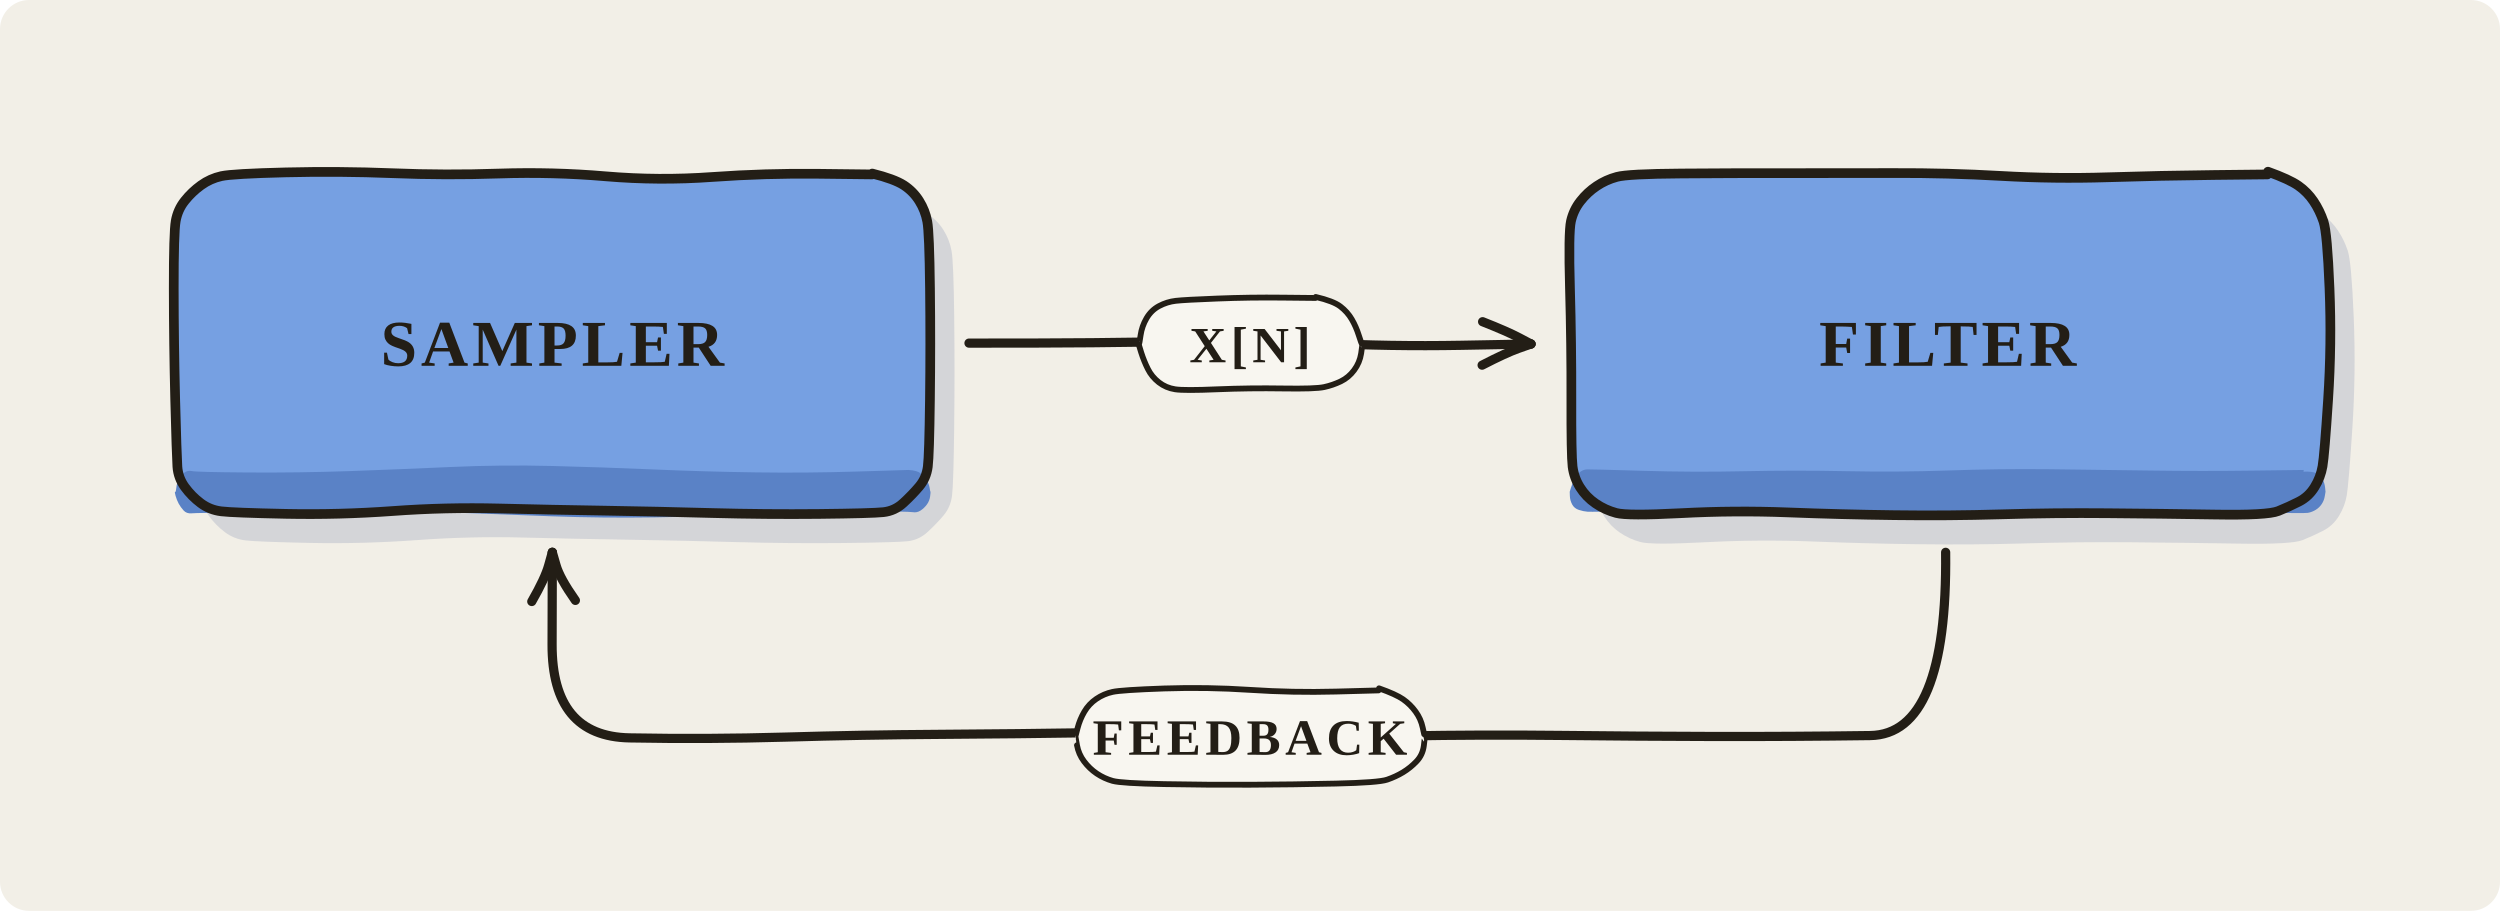
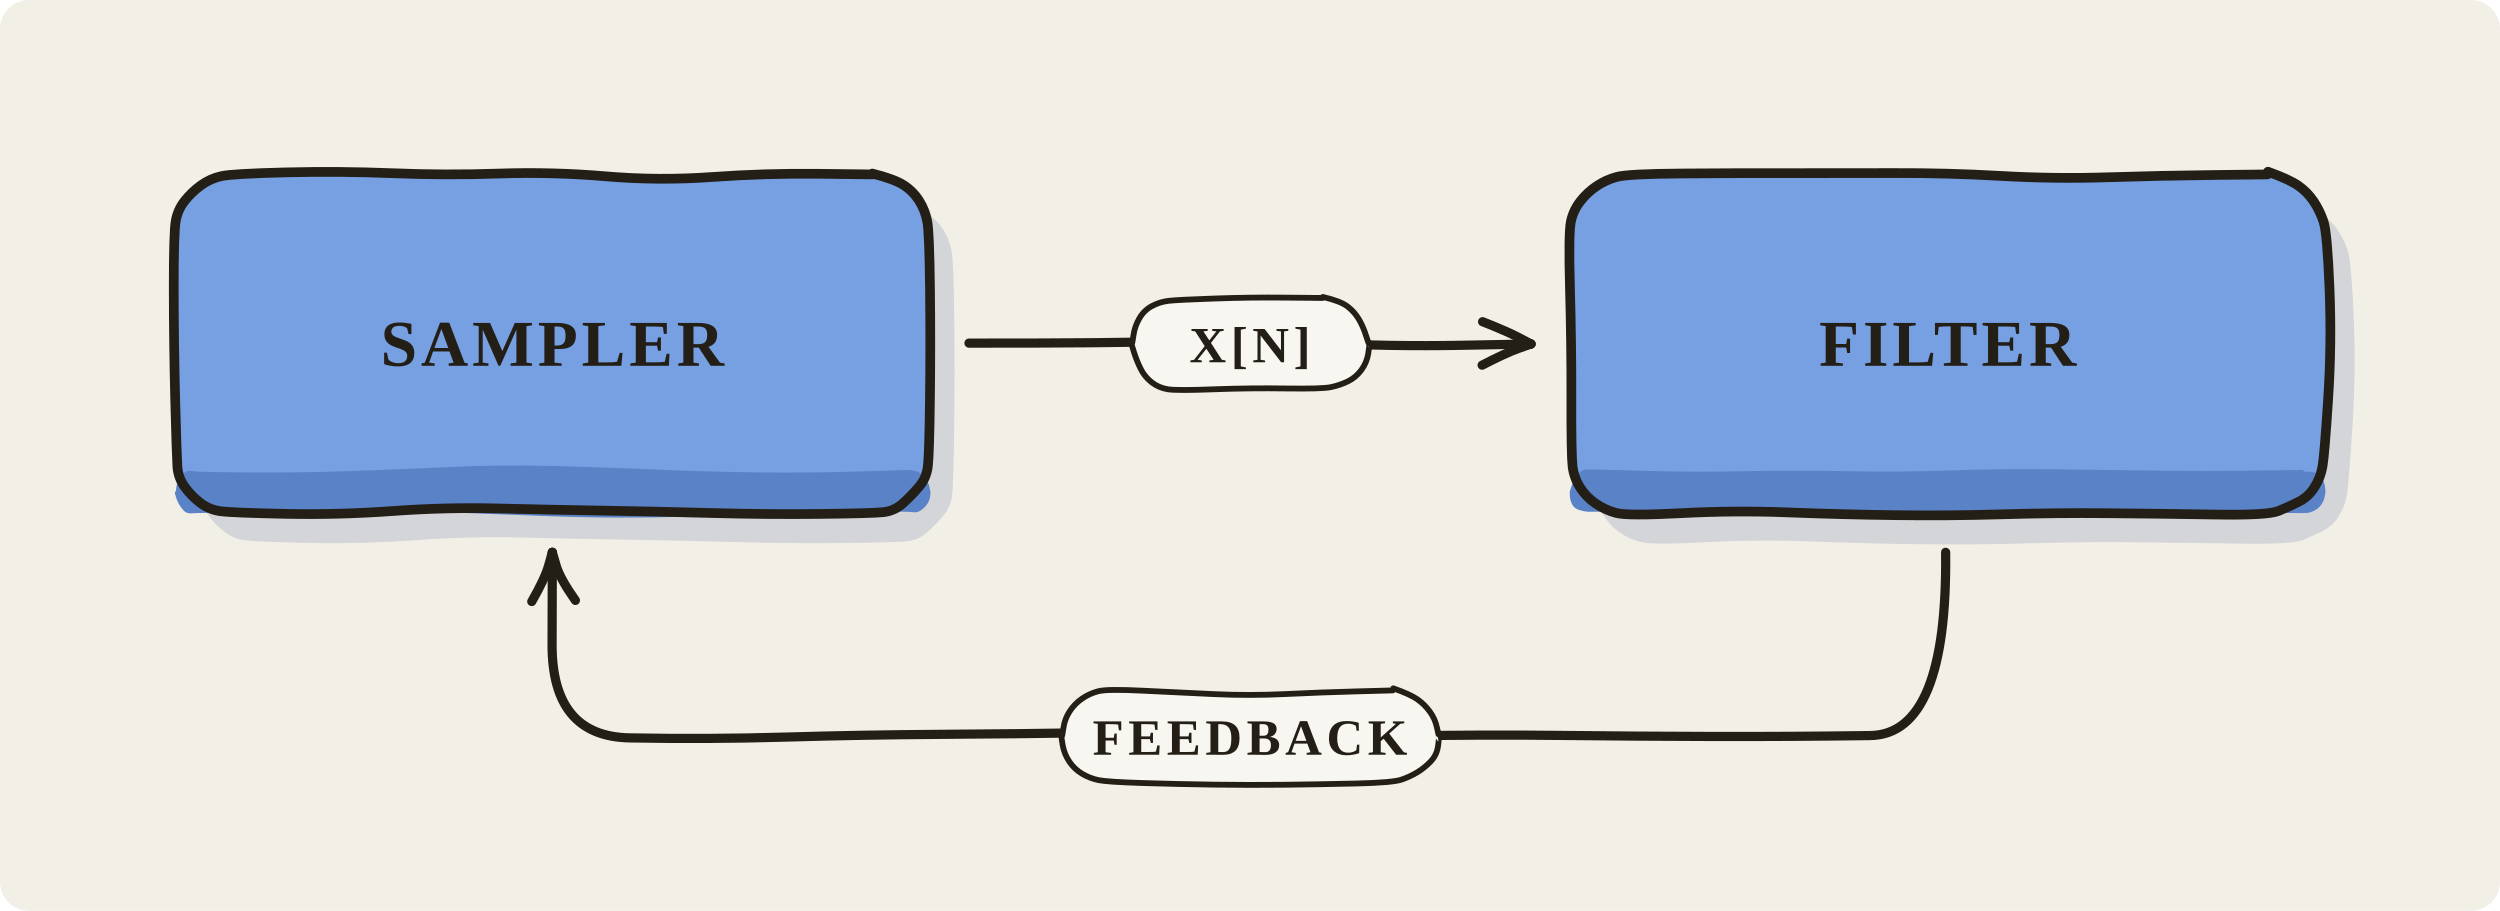
<svg xmlns="http://www.w3.org/2000/svg" viewBox="42.0 42.0 516.0 188.0" width="516" height="188">
  <rect x="42.0" y="42.0" width="516.0" height="188.0" fill="#f2efe7" rx="6" />
  <g transform="translate(14 14)">
    <g class="edge" data-edge="sampler&gt;filter" opacity="1">
      <path class="s" d="M228 98.82Q257 98.85 271.5 98.44Q286 98.03 300.5 98.79Q315 99.54 329.5 99.27L344 99" fill="none" stroke="#231e16" stroke-width="1.9" stroke-linejoin="round" stroke-linecap="round" />
      <path class="s" d="M334.01 94.4Q339.13 96.42 341.56 97.71L344 99" fill="none" stroke="#231e16" stroke-width="1.9" stroke-linejoin="round" stroke-linecap="round" />
      <path class="s" d="M333.91 103.37Q338.8 100.84 341.4 99.92L344 99" fill="none" stroke="#231e16" stroke-width="1.9" stroke-linejoin="round" stroke-linecap="round" />
      <g class="tag">
-         <path class="f" d="M299.56 89.29Q303.21 90.14 304.66 91.26Q306.11 92.37 307.01 93.91Q307.9 95.44 308.46 97.22Q309.02 99 309.13 99.02Q309.24 99.04 308.94 100.95Q308.64 102.86 307.5 104.39Q306.37 105.92 304.74 106.71Q303.1 107.5 301.31 107.89Q299.52 108.29 292.76 108.18Q286 108.07 279.23 108.35Q272.45 108.64 270.55 108.35Q268.65 108.06 267.18 106.91Q265.71 105.75 264.92 104.15Q264.12 102.55 263.55 100.78Q262.98 99 263.07 99.02Q263.16 99.04 263.42 97.19Q263.68 95.35 264.64 93.7Q265.6 92.04 267.23 91.17Q268.86 90.3 270.67 90.09Q272.48 89.88 279.24 89.62Q286 89.35 292.76 89.43L299.52 89.5Z" fill="#f8f6f0" />
-         <path class="s" d="M299.56 89.29Q303.21 90.14 304.66 91.26Q306.11 92.37 307.01 93.91Q307.9 95.44 308.46 97.22Q309.02 99 309.13 99.02Q309.24 99.04 308.94 100.95Q308.64 102.86 307.5 104.39Q306.37 105.92 304.74 106.71Q303.1 107.5 301.31 107.89Q299.52 108.29 292.76 108.18Q286 108.07 279.23 108.35Q272.45 108.64 270.55 108.35Q268.65 108.06 267.18 106.91Q265.71 105.75 264.92 104.15Q264.12 102.55 263.55 100.78Q262.98 99 263.07 99.02Q263.16 99.04 263.42 97.19Q263.68 95.35 264.64 93.7Q265.6 92.04 267.23 91.17Q268.86 90.3 270.67 90.09Q272.48 89.88 279.24 89.62Q286 89.35 292.76 89.43L299.52 89.5Z" fill="none" stroke="#231e16" stroke-width="1.2" stroke-linejoin="round" stroke-linecap="round" />
+         <path class="f" d="M301.03 89.29Q304.68 90.14 306.13 91.26Q307.58 92.37 308.48 93.91Q309.37 95.44 309.93 97.22Q310.49 99 310.6 99.02Q310.71 99.04 310.41 100.95Q310.11 102.86 308.97 104.39Q307.84 105.92 306.21 106.71Q304.57 107.5 302.78 107.89Q300.99 108.29 293.5 108.18Q286 108.07 278.49 108.35Q270.98 108.64 269.08 108.35Q267.18 108.06 265.71 106.91Q264.24 105.75 263.45 104.15Q262.65 102.55 262.08 100.78Q261.51 99 261.6 99.02Q261.69 99.04 261.95 97.19Q262.21 95.35 263.17 93.7Q264.13 92.04 265.76 91.17Q267.39 90.3 269.2 90.09Q271.01 89.88 278.51 89.62Q286 89.35 293.5 89.43L300.99 89.5Z" fill="#f8f6f0" />
+         <path class="s" d="M301.03 89.29Q304.68 90.14 306.13 91.26Q307.58 92.37 308.48 93.91Q309.37 95.44 309.93 97.22Q310.49 99 310.6 99.02Q310.71 99.04 310.41 100.95Q310.11 102.86 308.97 104.39Q307.84 105.92 306.21 106.71Q304.57 107.5 302.78 107.89Q300.99 108.29 293.5 108.18Q286 108.07 278.49 108.35Q270.98 108.64 269.08 108.35Q267.18 108.06 265.71 106.91Q264.24 105.75 263.45 104.15Q262.65 102.55 262.08 100.78Q261.51 99 261.6 99.02Q261.69 99.04 261.95 97.19Q262.21 95.35 263.17 93.7Q264.13 92.04 265.76 91.17Q267.39 90.3 269.2 90.09Q271.01 89.88 278.51 89.62Q286 89.35 293.5 89.43L300.99 89.5Z" fill="none" stroke="#231e16" stroke-width="1.2" stroke-linejoin="round" stroke-linecap="round" />
        <text class="t" x="286" y="102.78" fill="#231e16" font-size="10.5" font-weight="700" text-anchor="middle" letter-spacing="0.09em">X[N]</text>
      </g>
    </g>
    <g class="edge" data-edge="filter&gt;sampler" opacity="1">
      <path class="s" d="M429.58 142Q430 179.6 414 179.82Q398 180.04 382 180.01Q366 179.97 350 179.79Q334 179.61 318 179.9Q302 180.2 286 179.58Q270 178.97 254 179.22Q238 179.47 222 179.57Q206 179.67 190 180.14Q174 180.6 157.95 180.3Q141.9 180 141.95 161L142 142" fill="none" stroke="#231e16" stroke-width="1.9" stroke-linejoin="round" stroke-linecap="round" />
      <path class="s" d="M137.76 152.15Q140.51 147.36 141.25 144.68L142 142" fill="none" stroke="#231e16" stroke-width="1.9" stroke-linejoin="round" stroke-linecap="round" />
      <path class="s" d="M146.76 151.92Q143.53 147.34 142.77 144.67L142 142" fill="none" stroke="#231e16" stroke-width="1.9" stroke-linejoin="round" stroke-linecap="round" />
      <g class="tag">
-         <path class="f" d="M312.63 170.07Q316.12 171.3 317.61 172.34Q319.1 173.39 320.18 174.88Q321.27 176.37 321.65 178.19Q322.04 180 322.08 180.01Q322.12 180.02 321.88 181.93Q321.63 183.84 320.36 185.16Q319.1 186.48 317.59 187.4Q316.08 188.31 314.31 188.92Q312.54 189.53 303.69 189.73Q294.85 189.93 286 189.97Q277.15 190.01 268.29 189.84Q259.43 189.67 257.66 189.18Q255.89 188.68 254.37 187.66Q252.86 186.64 251.74 185.14Q250.62 183.65 250.29 181.82Q249.96 180 249.97 180Q249.97 180 250.42 178.25Q250.88 176.49 251.81 174.9Q252.75 173.3 254.29 172.25Q255.82 171.21 257.64 170.81Q259.46 170.41 268.31 170.1Q277.15 169.8 286 170.39Q294.85 170.98 303.69 170.74L312.54 170.5Z" fill="#f8f6f0" />
-         <path class="s" d="M312.63 170.07Q316.12 171.3 317.61 172.34Q319.1 173.39 320.18 174.88Q321.27 176.37 321.65 178.19Q322.04 180 322.08 180.01Q322.12 180.02 321.88 181.93Q321.63 183.84 320.36 185.16Q319.1 186.48 317.59 187.4Q316.08 188.31 314.31 188.92Q312.54 189.53 303.69 189.73Q294.85 189.93 286 189.97Q277.15 190.01 268.29 189.84Q259.43 189.67 257.66 189.18Q255.89 188.68 254.37 187.66Q252.86 186.64 251.74 185.14Q250.62 183.65 250.29 181.82Q249.96 180 249.97 180Q249.97 180 250.42 178.25Q250.88 176.49 251.81 174.9Q252.75 173.3 254.29 172.25Q255.82 171.21 257.64 170.81Q259.46 170.41 268.31 170.1Q277.15 169.8 286 170.39Q294.85 170.98 303.69 170.74L312.54 170.5Z" fill="none" stroke="#231e16" stroke-width="1.2" stroke-linejoin="round" stroke-linecap="round" />
+         <path class="f" d="M315.57 170.07Q319.06 171.3 320.55 172.34Q322.04 173.39 323.12 174.88Q324.21 176.37 324.59 178.19Q324.98 180 325.02 180.01Q325.06 180.02 324.82 181.93Q324.57 183.84 323.3 185.16Q322.04 186.48 320.53 187.4Q319.02 188.31 317.25 188.92Q315.48 189.53 308.11 189.71Q300.74 189.88 293.37 189.97Q286 190.05 278.63 189.95Q271.26 189.85 263.9 189.62Q256.54 189.39 254.75 189.02Q252.97 188.66 251.36 187.71Q249.75 186.75 248.71 185.2Q247.67 183.65 247.34 181.83Q247.02 180 247.13 180.02Q247.25 180.05 247.5 178.21Q247.76 176.37 248.78 174.82Q249.79 173.27 251.33 172.2Q252.87 171.14 254.69 170.67Q256.52 170.19 263.89 170.56Q271.26 170.93 278.63 171.27Q286 171.61 293.37 171.25Q300.74 170.89 308.11 170.7L315.48 170.5Z" fill="#f8f6f0" />
+         <path class="s" d="M315.57 170.07Q319.06 171.3 320.55 172.34Q322.04 173.39 323.12 174.88Q324.21 176.37 324.59 178.19Q324.98 180 325.02 180.01Q325.06 180.02 324.82 181.93Q324.57 183.84 323.3 185.16Q322.04 186.48 320.53 187.4Q319.02 188.31 317.25 188.92Q315.48 189.53 308.11 189.71Q300.74 189.88 293.37 189.97Q286 190.05 278.63 189.95Q271.26 189.85 263.9 189.62Q256.54 189.39 254.75 189.02Q252.97 188.66 251.36 187.71Q249.75 186.75 248.71 185.2Q247.67 183.65 247.34 181.83Q247.02 180 247.13 180.02Q247.25 180.05 247.5 178.21Q247.76 176.37 248.78 174.82Q249.79 173.27 251.33 172.2Q252.87 171.14 254.69 170.67Q256.52 170.19 263.89 170.56Q271.26 170.93 278.63 171.27Q286 171.61 293.37 171.25Q300.74 170.89 308.11 170.7L315.48 170.5Z" fill="none" stroke="#231e16" stroke-width="1.2" stroke-linejoin="round" stroke-linecap="round" />
        <text class="t" x="286" y="183.78" fill="#231e16" font-size="10.5" font-weight="700" text-anchor="middle" letter-spacing="0.09em">FEEDBACK</text>
      </g>
    </g>
    <g class="node" data-node="sampler" opacity="1">
      <g class="shadow" transform="translate(5 6)">
        <path class="f" d="M208.04 63.82Q212.57 64.95 214.54 66.22Q216.5 67.5 217.73 69.47Q218.96 71.43 219.39 73.72Q219.82 76 219.95 87.5Q220.08 99 219.94 110.48Q219.8 121.96 219.5 124.31Q219.2 126.67 217.73 128.41Q216.26 130.15 214.46 131.8Q212.67 133.46 210.33 133.71Q208 133.96 197 134.08Q186 134.19 175 133.89Q164 133.58 153 133.4Q142 133.23 131 132.95Q120 132.67 109 133.48Q98 134.28 87.02 134.06Q76.03 133.83 73.67 133.54Q71.3 133.25 69.43 131.85Q67.56 130.45 66.16 128.54Q64.76 126.62 64.61 124.31Q64.46 122 64.16 110.5Q63.87 99 63.86 87.49Q63.85 75.97 64.27 73.61Q64.69 71.26 66.14 69.44Q67.58 67.62 69.49 66.24Q71.4 64.86 73.7 64.35Q76 63.85 87 63.58Q98 63.31 109 63.75Q120 64.2 131 63.82Q142 63.45 153 64.39Q164 65.33 175 64.53Q186 63.74 197 63.87L208 64Z" fill="#41538f" opacity="0.17" />
      </g>
      <path class="f" d="M208.04 63.82Q212.57 64.95 214.54 66.22Q216.5 67.5 217.73 69.47Q218.96 71.43 219.39 73.72Q219.82 76 219.95 87.5Q220.08 99 219.94 110.48Q219.8 121.96 219.5 124.31Q219.2 126.67 217.73 128.41Q216.26 130.15 214.46 131.8Q212.67 133.46 210.33 133.71Q208 133.96 197 134.08Q186 134.19 175 133.89Q164 133.58 153 133.4Q142 133.23 131 132.95Q120 132.67 109 133.48Q98 134.28 87.02 134.06Q76.03 133.83 73.67 133.54Q71.3 133.25 69.43 131.85Q67.56 130.45 66.16 128.54Q64.76 126.62 64.61 124.31Q64.46 122 64.16 110.5Q63.87 99 63.86 87.49Q63.85 75.97 64.27 73.61Q64.69 71.26 66.14 69.44Q67.58 67.62 69.49 66.24Q71.4 64.86 73.7 64.35Q76 63.85 87 63.58Q98 63.31 109 63.75Q120 64.2 131 63.82Q142 63.45 153 64.39Q164 65.33 175 64.53Q186 63.74 197 63.87L208 64Z" fill="#76a0e2" />
      <path class="f" d="M215.5 125Q217.38 125.11 218.01 125.73Q218.64 126.34 219.18 127.05Q219.72 127.77 219.86 128.63Q220 129.5 220.05 129.51Q220.1 129.52 219.98 130.44Q219.86 131.36 219.33 132.1Q218.79 132.85 218.03 133.36Q217.26 133.87 216.38 133.71Q215.5 133.56 205 133.5Q194.5 133.45 184 134.04Q173.5 134.63 163 134.79Q152.5 134.95 142 134.57Q131.5 134.2 121 133.77Q110.5 133.34 100 133.52Q89.5 133.69 79.02 133.77Q68.53 133.85 67.53 133.95Q66.52 134.04 65.9 133.37Q65.29 132.7 64.88 131.95Q64.48 131.19 64.24 130.35Q64 129.5 64.16 129.53Q64.31 129.56 64.39 128.71Q64.46 127.86 64.85 127.03Q65.23 126.19 65.97 125.61Q66.71 125.02 67.61 125.23Q68.5 125.44 79 125.52Q89.5 125.6 100 125.24Q110.5 124.87 121 124.39Q131.5 123.91 142 124.18Q152.5 124.44 163 124.9Q173.5 125.35 184 125.5Q194.5 125.65 205 125.32L215.5 125Z" fill="#5a82c6" />
      <path class="s" d="M208.04 63.82Q212.57 64.95 214.54 66.22Q216.5 67.5 217.73 69.47Q218.96 71.43 219.39 73.72Q219.82 76 219.95 87.5Q220.08 99 219.94 110.48Q219.8 121.96 219.5 124.31Q219.2 126.67 217.73 128.41Q216.26 130.15 214.46 131.8Q212.67 133.46 210.33 133.71Q208 133.96 197 134.08Q186 134.19 175 133.89Q164 133.58 153 133.4Q142 133.23 131 132.95Q120 132.67 109 133.48Q98 134.28 87.02 134.06Q76.03 133.83 73.67 133.54Q71.3 133.25 69.43 131.85Q67.56 130.45 66.16 128.54Q64.76 126.62 64.61 124.31Q64.46 122 64.16 110.5Q63.87 99 63.86 87.49Q63.85 75.97 64.27 73.61Q64.69 71.26 66.14 69.44Q67.58 67.62 69.49 66.24Q71.4 64.86 73.7 64.35Q76 63.85 87 63.58Q98 63.31 109 63.75Q120 64.2 131 63.82Q142 63.45 153 64.39Q164 65.33 175 64.53Q186 63.74 197 63.87L208 64Z" fill="none" stroke="#231e16" stroke-width="2" stroke-linejoin="round" stroke-linecap="round" />
      <text class="t" x="142" y="103.5" fill="#231e16" font-size="13.5" font-weight="700" text-anchor="middle" letter-spacing="0.06em">SAMPLER</text>
    </g>
    <g class="node" data-node="filter" opacity="1">
      <g class="shadow" transform="translate(5 6)">
        <path class="f" d="M496.11 63.44Q500.52 65.02 502.4 66.34Q504.27 67.66 505.54 69.56Q506.81 71.46 507.57 73.73Q508.34 76 508.81 87.5Q509.28 99 508.52 110.48Q507.77 121.95 507.37 124.24Q506.98 126.52 505.74 128.52Q504.51 130.52 502.5 131.54Q500.49 132.57 498.24 133.48Q496 134.39 485 134.2Q474 134.02 463 133.93Q452 133.83 441 134.16Q430 134.48 419 134.33Q408 134.19 397 133.76Q386 133.33 374.95 133.92Q363.9 134.5 361.6 133.88Q359.29 133.26 357.33 131.92Q355.37 130.58 354.12 128.59Q352.87 126.6 352.58 124.3Q352.3 122 352.33 110.5Q352.36 99 352.04 87.47Q351.72 75.94 352.25 73.63Q352.78 71.32 354.21 69.51Q355.63 67.69 357.54 66.41Q359.45 65.12 361.72 64.51Q364 63.89 375 63.81Q386 63.72 397 63.74Q408 63.75 419 63.72Q430 63.68 441 64.31Q452 64.94 463 64.59Q474 64.24 485 64.12L496 64Z" fill="#41538f" opacity="0.17" />
      </g>
      <path class="f" d="M496.11 63.44Q500.52 65.02 502.4 66.34Q504.27 67.66 505.54 69.56Q506.81 71.46 507.57 73.73Q508.34 76 508.81 87.5Q509.28 99 508.52 110.48Q507.77 121.95 507.37 124.24Q506.98 126.52 505.74 128.52Q504.51 130.52 502.5 131.54Q500.49 132.57 498.24 133.48Q496 134.39 485 134.2Q474 134.02 463 133.93Q452 133.83 441 134.16Q430 134.48 419 134.33Q408 134.19 397 133.76Q386 133.33 374.95 133.92Q363.9 134.5 361.6 133.88Q359.29 133.26 357.33 131.92Q355.37 130.58 354.12 128.59Q352.87 126.6 352.58 124.3Q352.3 122 352.33 110.5Q352.36 99 352.04 87.47Q351.72 75.94 352.25 73.63Q352.78 71.32 354.21 69.51Q355.63 67.69 357.54 66.41Q359.45 65.12 361.72 64.51Q364 63.89 375 63.81Q386 63.72 397 63.74Q408 63.75 419 63.72Q430 63.68 441 64.31Q452 64.94 463 64.59Q474 64.24 485 64.12L496 64Z" fill="#76a0e2" />
      <path class="f" d="M503.43 125.35Q505.27 125.27 506.15 125.68Q507.03 126.09 507.41 126.92Q507.8 127.75 507.9 128.62Q508 129.5 507.99 129.5Q507.98 129.5 507.84 130.38Q507.71 131.26 507.22 132.01Q506.73 132.76 505.98 133.22Q505.23 133.69 504.36 133.85Q503.5 134.01 493 133.71Q482.5 133.4 472 133.31Q461.5 133.23 451 134.16Q440.5 135.09 430 134.87Q419.5 134.64 409 134.12Q398.5 133.59 388 133.39Q377.5 133.19 367.03 133.43Q356.56 133.68 355.7 133.62Q354.84 133.56 353.89 133.25Q352.93 132.94 352.49 132.11Q352.05 131.28 352.02 130.39Q352 129.5 351.99 129.5Q351.98 129.5 352.24 128.69Q352.51 127.89 352.87 127.04Q353.24 126.2 353.97 125.55Q354.69 124.91 355.6 124.88Q356.5 124.86 367 125.17Q377.5 125.49 388 125.26Q398.5 125.03 409 125.25Q419.5 125.47 430 125.11Q440.5 124.74 451 124.85Q461.5 124.97 472 125.12Q482.5 125.27 493 125.13L503.5 125Z" fill="#5a82c6" />
      <path class="s" d="M496.11 63.44Q500.52 65.02 502.4 66.34Q504.27 67.66 505.54 69.56Q506.81 71.46 507.57 73.73Q508.34 76 508.81 87.5Q509.28 99 508.52 110.48Q507.77 121.95 507.37 124.24Q506.98 126.52 505.74 128.52Q504.51 130.52 502.5 131.54Q500.49 132.57 498.24 133.48Q496 134.39 485 134.2Q474 134.02 463 133.93Q452 133.83 441 134.16Q430 134.48 419 134.33Q408 134.19 397 133.76Q386 133.33 374.95 133.92Q363.9 134.5 361.6 133.88Q359.29 133.26 357.33 131.92Q355.37 130.58 354.12 128.59Q352.87 126.6 352.58 124.3Q352.3 122 352.33 110.5Q352.36 99 352.04 87.47Q351.72 75.94 352.25 73.63Q352.78 71.32 354.21 69.51Q355.63 67.69 357.54 66.41Q359.45 65.12 361.72 64.51Q364 63.89 375 63.81Q386 63.72 397 63.74Q408 63.75 419 63.72Q430 63.68 441 64.31Q452 64.94 463 64.59Q474 64.24 485 64.12L496 64Z" fill="none" stroke="#231e16" stroke-width="2" stroke-linejoin="round" stroke-linecap="round" />
      <text class="t" x="430" y="103.5" fill="#231e16" font-size="13.5" font-weight="700" text-anchor="middle" letter-spacing="0.06em">FILTER</text>
    </g>
  </g>
</svg>
